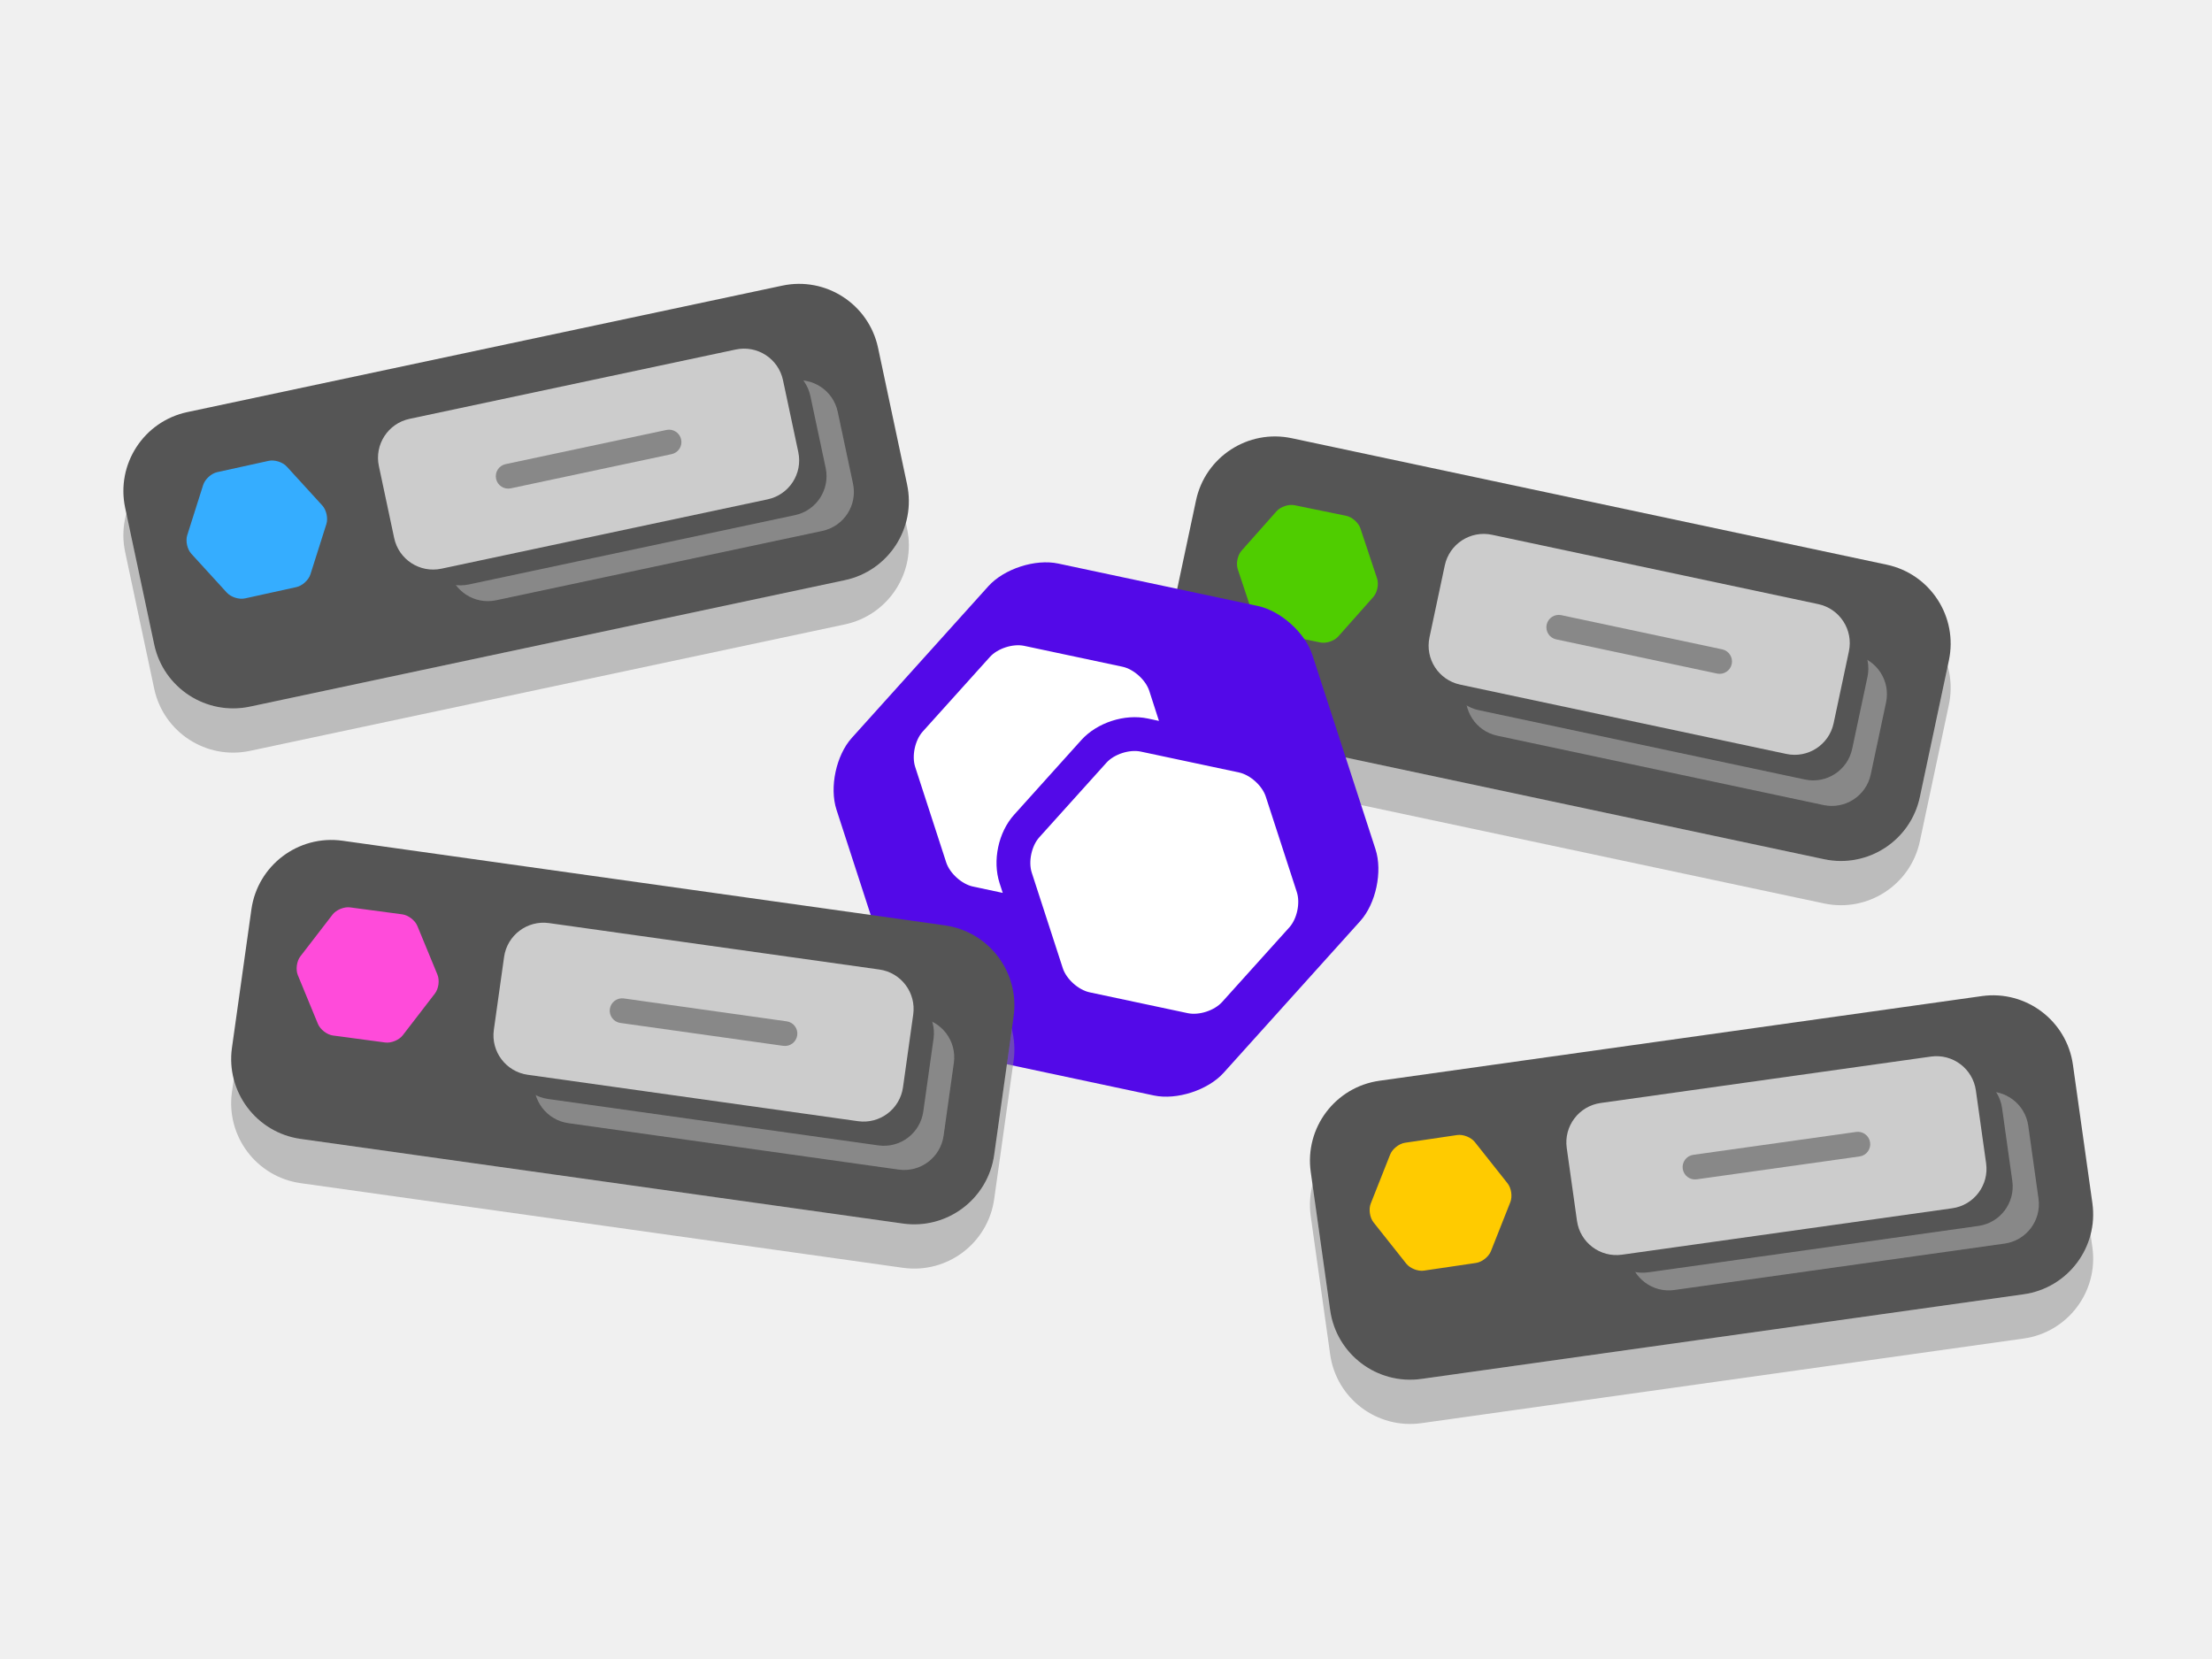
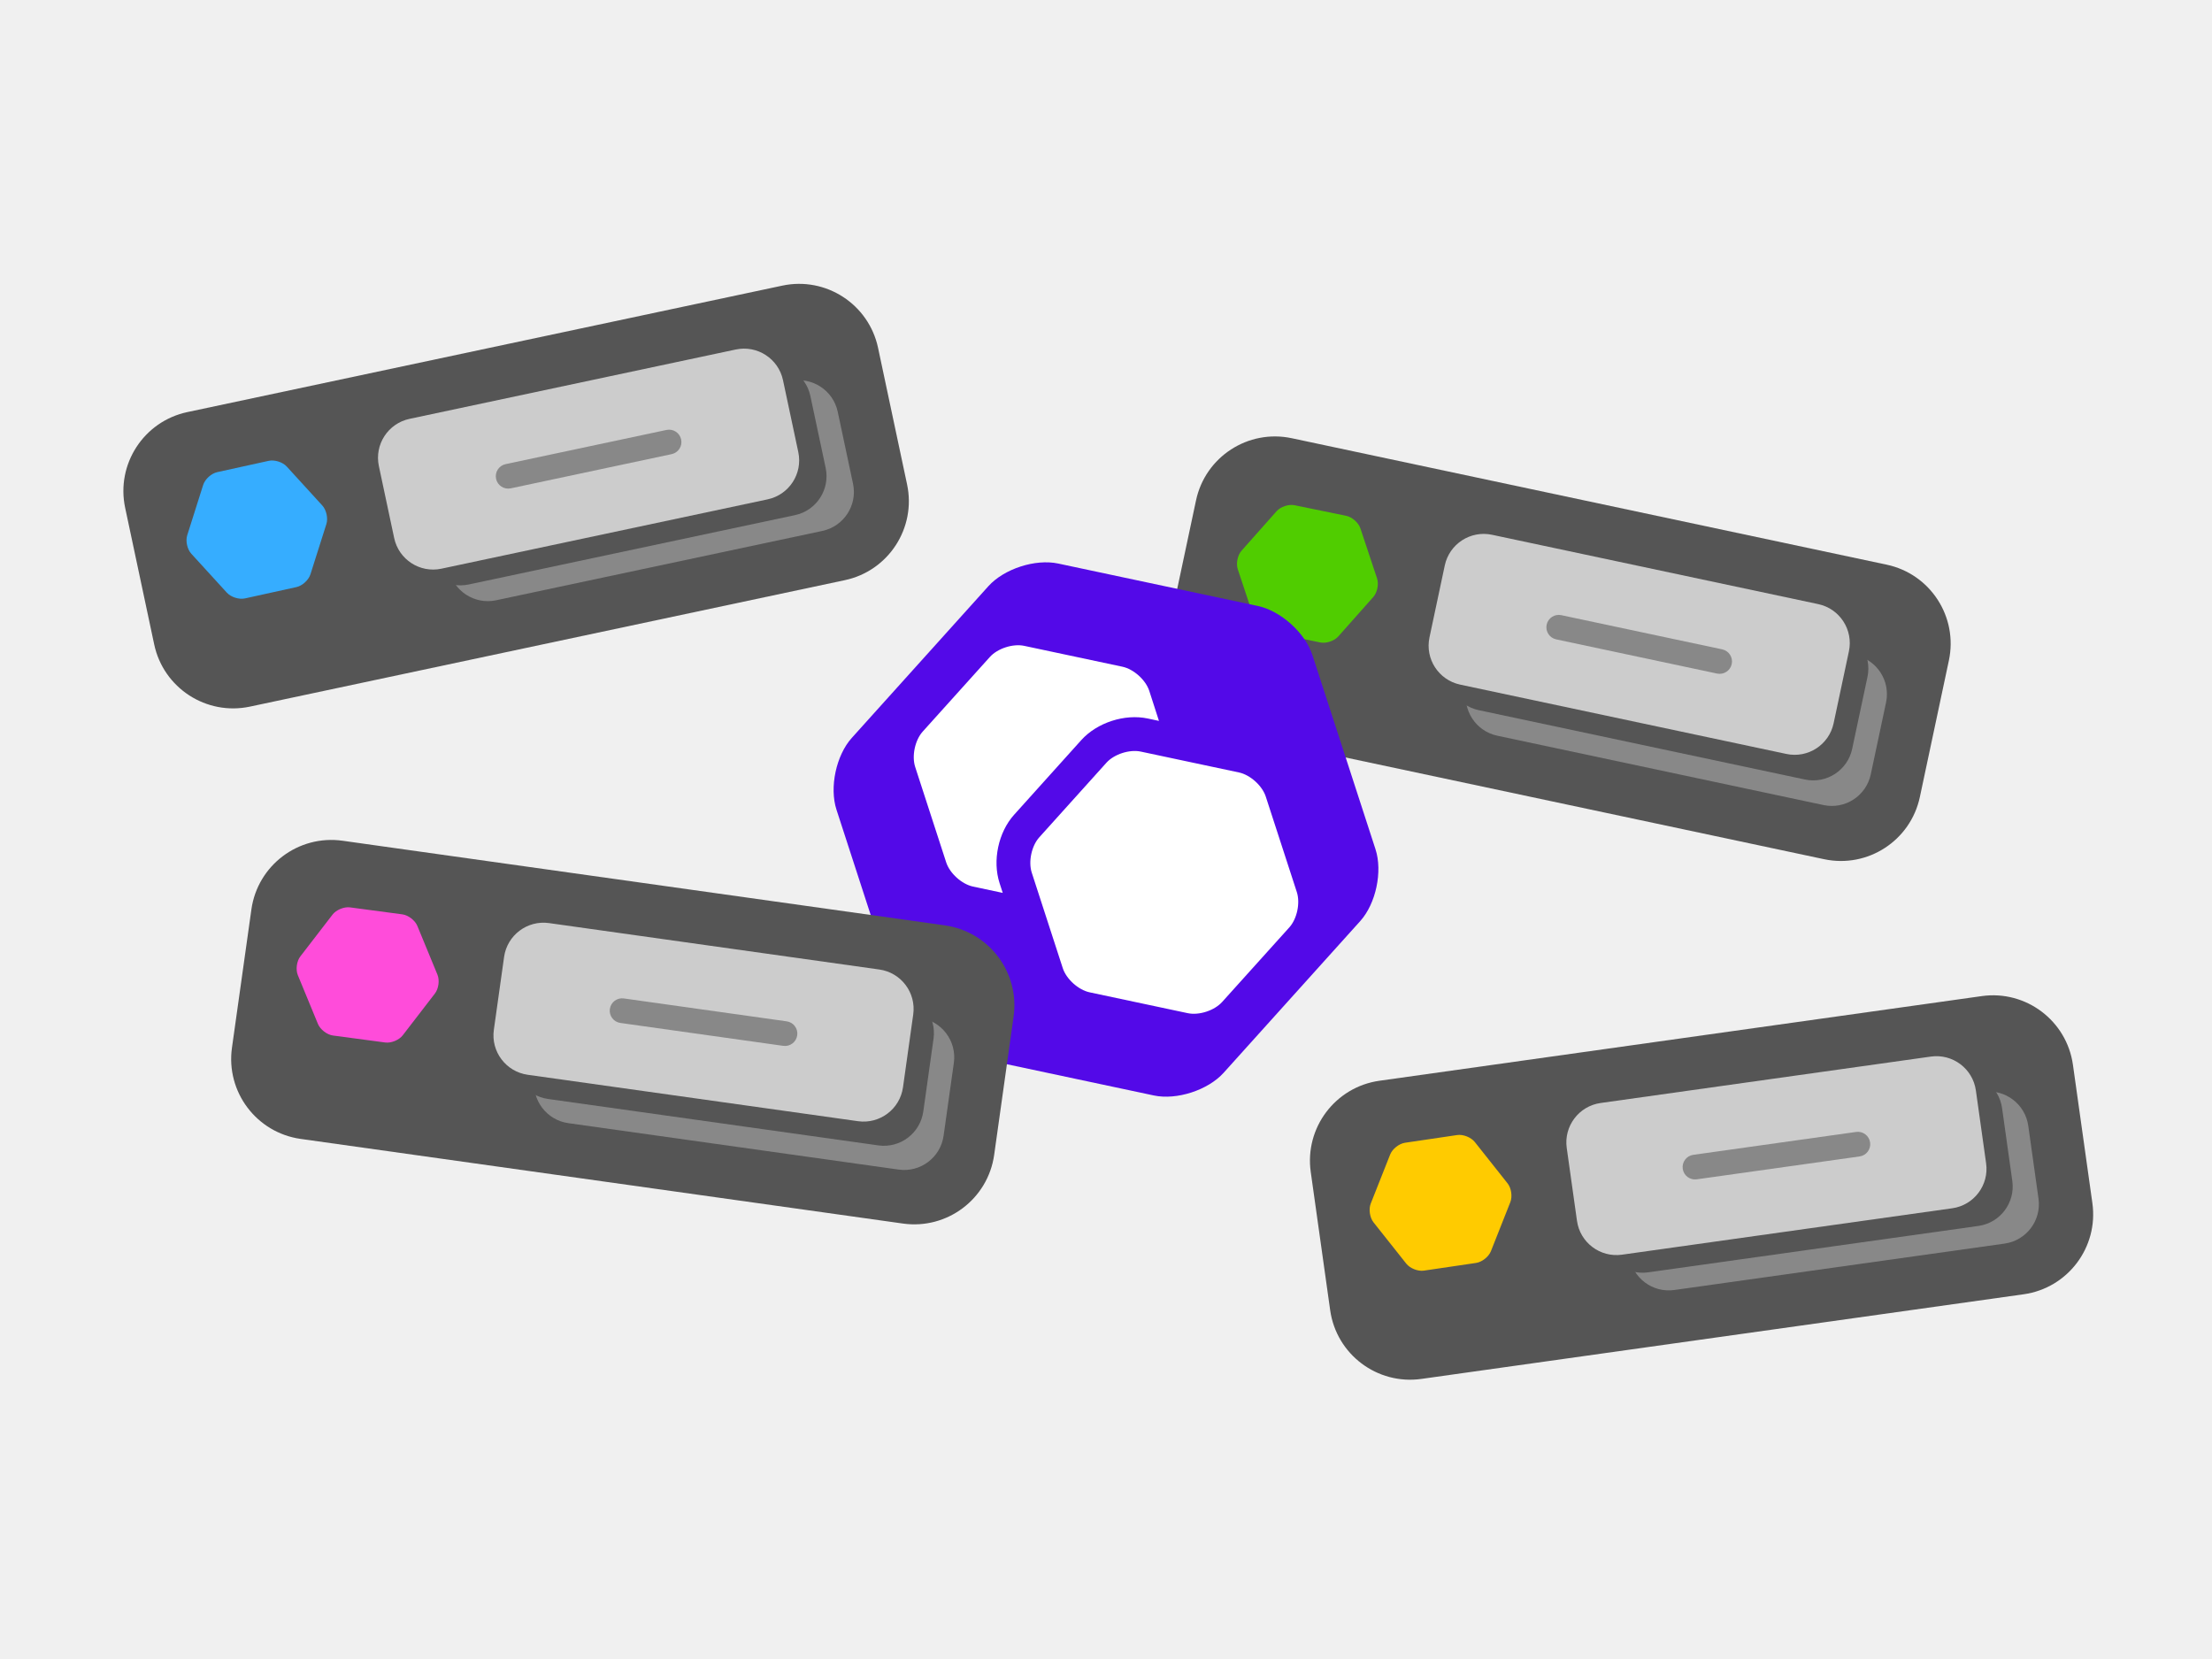
<svg xmlns="http://www.w3.org/2000/svg" height="150.0pt" stroke-miterlimit="10" style="fill-rule:nonzero;clip-rule:evenodd;stroke-linecap:round;stroke-linejoin:round;" version="1.1" viewBox="0 0 200 150" width="200.0pt" xml:space="preserve">
-   <defs>
-     <filter color-interpolation-filters="sRGB" filterUnits="userSpaceOnUse" height="45.099" id="Filter" width="73.733" x="103.996" y="38.104">
-       <feDropShadow dx="2.44929e-16" dy="4" flood-color="#888888" flood-opacity="0.5" in="SourceGraphic" result="Shadow" stdDeviation="0" />
-     </filter>
-     <filter color-interpolation-filters="sRGB" filterUnits="userSpaceOnUse" height="45.099" id="Filter_2" width="73.733" x="9.8" y="24.308">
-       <feDropShadow dx="2.44929e-16" dy="4" flood-color="#888888" flood-opacity="0.5" in="SourceGraphic" result="Shadow" stdDeviation="0" />
-     </filter>
-     <filter color-interpolation-filters="sRGB" filterUnits="userSpaceOnUse" height="40.645" id="Filter_3" width="72.705" x="19.957" y="75">
-       <feDropShadow dx="2.44929e-16" dy="4" flood-color="#888888" flood-opacity="0.5" in="SourceGraphic" result="Shadow" stdDeviation="0" />
-     </filter>
-     <filter color-interpolation-filters="sRGB" filterUnits="userSpaceOnUse" height="40.645" id="Filter_4" width="72.705" x="117.496" y="89.047">
-       <feDropShadow dx="2.44929e-16" dy="4" flood-color="#888888" flood-opacity="0.5" in="SourceGraphic" result="Shadow" stdDeviation="0" />
-     </filter>
-   </defs>
+   <defs />
  <g id="レイヤー-1">
-     <g filter="url(#Filter)">
+     <g opacity="1">
      <path d="M108.139 45.245C108.977 41.301 112.853 38.784 116.797 39.622L170.588 51.056C174.532 51.894 177.049 55.77 176.211 59.714L173.586 72.063C172.748 76.006 168.872 78.524 164.928 77.686L111.137 66.252C107.193 65.414 104.676 61.537 105.514 57.594L108.139 45.245Z" fill="#555555" fill-rule="nonzero" opacity="1" stroke="none" />
      <path d="M133.989 55.746C134.403 53.801 136.314 52.56 138.259 52.973L167.756 59.243C169.701 59.656 170.943 61.568 170.529 63.513L169.147 70.017C168.733 71.962 166.822 73.204 164.877 72.79L135.38 66.52C133.435 66.107 132.193 64.195 132.607 62.251L133.989 55.746Z" fill="#888888" fill-rule="nonzero" opacity="1" stroke="none" />
      <path d="M132.31 53.435C132.723 51.491 134.635 50.249 136.58 50.663L166.077 56.932C168.022 57.346 169.263 59.257 168.85 61.202L167.467 67.707C167.054 69.652 165.142 70.893 163.197 70.48L133.7 64.21C131.755 63.797 130.514 61.885 130.927 59.94L132.31 53.435Z" fill="#555555" fill-rule="nonzero" opacity="1" stroke="none" />
      <path d="M130.631 51.125C131.044 49.18 132.956 47.939 134.9 48.352L164.398 54.622C166.342 55.035 167.584 56.947 167.17 58.892L165.788 65.397C165.374 67.341 163.463 68.583 161.518 68.169L132.021 61.9C130.076 61.486 128.835 59.575 129.248 57.63L130.631 51.125Z" fill="#cccccc" fill-rule="nonzero" opacity="1" stroke="none" />
      <path d="M117.051 45.681L121.721 46.639C122.257 46.749 122.831 47.259 123.004 47.778L124.509 52.302C124.682 52.821 124.527 53.573 124.164 53.982L120.999 57.547C120.636 57.956 119.907 58.198 119.372 58.088L114.701 57.13C114.166 57.02 113.591 56.51 113.419 55.991L111.914 51.467C111.741 50.949 111.896 50.196 112.259 49.787L115.424 46.222C115.787 45.813 116.515 45.571 117.051 45.681Z" fill="#50cd00" fill-rule="nonzero" opacity="1" stroke="none" />
      <path d="M141.169 55.621C140.564 55.492 139.97 55.878 139.842 56.482C139.713 57.087 140.099 57.681 140.704 57.809L155.25 60.901C155.854 61.029 156.448 60.644 156.576 60.039C156.705 59.435 156.319 58.841 155.715 58.712L141.169 55.621Z" fill="#888888" fill-rule="nonzero" opacity="1" stroke="none" />
    </g>
    <g opacity="1">
      <path d="M95.677 50.953L113.73 54.79C115.801 55.23 118.01 57.219 118.664 59.233L124.367 76.786C125.022 78.799 124.404 81.707 122.987 83.28L110.637 96.996C109.221 98.569 106.394 99.487 104.323 99.047L86.27 95.21C84.199 94.77 81.99 92.781 81.336 90.767L75.633 73.214C74.978 71.201 75.597 68.293 77.013 66.72L89.363 53.004C90.779 51.431 93.606 50.513 95.677 50.953Z" fill="#5309e8" fill-rule="nonzero" opacity="1" stroke="none" />
      <path d="M92.604 58.395C91.586 58.178 90.195 58.628 89.499 59.402L83.426 66.148C82.73 66.922 82.425 68.353 82.747 69.343L85.551 77.972C85.873 78.962 86.96 79.944 87.978 80.16L90.663 80.731L90.378 79.849C89.719 77.82 90.265 75.249 91.693 73.664L97.765 66.917C99.193 65.332 101.692 64.522 103.779 64.965C103.779 64.965 104.584 65.136 104.788 65.18L103.912 62.465C103.59 61.475 102.503 60.499 101.485 60.282L92.604 58.395ZM103.143 67.956C102.125 67.739 100.734 68.189 100.038 68.963L93.965 75.709C93.269 76.483 92.966 77.909 93.287 78.9L96.091 87.533C96.412 88.523 97.499 89.504 98.517 89.721L107.393 91.607C108.411 91.824 109.803 91.369 110.499 90.596L116.576 83.85C117.273 83.076 117.576 81.65 117.254 80.66L114.446 72.025C114.125 71.035 113.037 70.058 112.019 69.842L103.143 67.956Z" fill="#ffffff" fill-rule="nonzero" opacity="1" stroke="none" />
    </g>
-     <g filter="url(#Filter_2)">
+     <g opacity="1">
      <path d="M11.317 45.917C10.479 41.974 12.996 38.097 16.94 37.259L70.731 25.826C74.675 24.987 78.551 27.505 79.39 31.448L82.014 43.797C82.853 47.74 80.335 51.617 76.392 52.455L22.6 63.889C18.657 64.727 14.78 62.21 13.942 58.266L11.317 45.917Z" fill="#555555" fill-rule="nonzero" opacity="1" stroke="none" />
      <path d="M39.204 44.996C38.791 43.051 40.032 41.14 41.977 40.726L71.474 34.456C73.419 34.043 75.331 35.285 75.744 37.229L77.127 43.734C77.54 45.679 76.299 47.59 74.354 48.004L44.857 54.274C42.912 54.687 41 53.446 40.587 51.501L39.204 44.996Z" fill="#888888" fill-rule="nonzero" opacity="1" stroke="none" />
      <path d="M36.73 43.569C36.317 41.624 37.558 39.712 39.503 39.299L69 33.029C70.945 32.615 72.857 33.857 73.27 35.802L74.653 42.306C75.066 44.251 73.825 46.163 71.88 46.576L42.383 52.846C40.438 53.26 38.526 52.018 38.113 50.073L36.73 43.569Z" fill="#555555" fill-rule="nonzero" opacity="1" stroke="none" />
      <path d="M34.256 42.141C33.843 40.196 35.084 38.285 37.029 37.871L66.526 31.601C68.471 31.188 70.383 32.429 70.796 34.374L72.179 40.879C72.592 42.824 71.351 44.735 69.406 45.149L39.909 51.419C37.964 51.832 36.052 50.59 35.639 48.646L34.256 42.141Z" fill="#cccccc" fill-rule="nonzero" opacity="1" stroke="none" />
      <path d="M19.637 42.691L24.293 41.667C24.827 41.549 25.559 41.781 25.928 42.185L29.142 45.706C29.511 46.11 29.676 46.859 29.511 47.381L28.069 51.925C27.904 52.447 27.337 52.964 26.803 53.082L22.147 54.106C21.613 54.223 20.881 53.991 20.512 53.587L17.297 50.066C16.928 49.663 16.763 48.913 16.929 48.392L18.37 43.847C18.535 43.326 19.102 42.808 19.637 42.691Z" fill="#36adff" fill-rule="nonzero" opacity="1" stroke="none" />
      <path d="M45.714 41.965C45.11 42.094 44.724 42.688 44.853 43.292C44.981 43.897 45.575 44.282 46.179 44.154L60.725 41.062C61.33 40.934 61.716 40.34 61.587 39.735C61.459 39.131 60.865 38.745 60.26 38.874L45.714 41.965Z" fill="#888888" fill-rule="nonzero" opacity="1" stroke="none" />
    </g>
-     <g filter="url(#Filter_3)">
+     <g opacity="1">
      <path d="M22.73 82.229C23.291 78.237 26.983 75.455 30.975 76.016L85.433 83.669C89.425 84.231 92.207 87.922 91.646 91.915L89.889 104.416C89.328 108.409 85.636 111.19 81.644 110.629L27.186 102.976C23.194 102.415 20.412 98.723 20.973 94.731L22.73 82.229Z" fill="#555555" fill-rule="nonzero" opacity="1" stroke="none" />
      <path d="M49.25 90.901C49.527 88.932 51.347 87.56 53.316 87.837L83.179 92.034C85.148 92.311 86.52 94.131 86.243 96.1L85.317 102.685C85.041 104.654 83.22 106.026 81.251 105.749L51.389 101.552C49.42 101.276 48.048 99.455 48.325 97.487L49.25 90.901Z" fill="#888888" fill-rule="nonzero" opacity="1" stroke="none" />
      <path d="M47.414 88.713C47.691 86.745 49.511 85.373 51.48 85.65L81.343 89.846C83.311 90.123 84.683 91.944 84.407 93.912L83.481 100.498C83.204 102.467 81.384 103.838 79.415 103.562L49.552 99.365C47.583 99.088 46.212 97.268 46.488 95.299L47.414 88.713Z" fill="#555555" fill-rule="nonzero" opacity="1" stroke="none" />
      <path d="M45.577 86.526C45.854 84.557 47.675 83.185 49.643 83.462L79.506 87.659C81.475 87.936 82.847 89.756 82.57 91.725L81.645 98.31C81.368 100.279 79.547 101.651 77.579 101.374L47.716 97.177C45.747 96.9 44.375 95.08 44.652 93.111L45.577 86.526Z" fill="#cccccc" fill-rule="nonzero" opacity="1" stroke="none" />
      <path d="M31.651 82.042L36.377 82.672C36.919 82.745 37.527 83.213 37.736 83.719L39.553 88.127C39.761 88.632 39.66 89.393 39.326 89.827L36.417 93.604C36.084 94.037 35.374 94.33 34.832 94.258L30.106 93.627C29.564 93.555 28.956 93.086 28.747 92.581L26.93 88.173C26.722 87.667 26.823 86.906 27.157 86.473L30.066 82.696C30.399 82.262 31.109 81.97 31.651 82.042Z" fill="#ff4cda" fill-rule="nonzero" opacity="1" stroke="none" />
      <path d="M56.404 90.275C55.792 90.189 55.226 90.616 55.14 91.228C55.054 91.839 55.48 92.405 56.092 92.491L70.819 94.561C71.43 94.647 71.996 94.22 72.082 93.609C72.168 92.997 71.742 92.431 71.13 92.345L56.404 90.275Z" fill="#888888" fill-rule="nonzero" opacity="1" stroke="none" />
    </g>
-     <g filter="url(#Filter_4)">
+     <g opacity="1">
      <path d="M118.512 105.962C117.951 101.969 120.732 98.278 124.725 97.717L179.183 90.063C183.175 89.502 186.866 92.284 187.427 96.276L189.184 108.778C189.746 112.77 186.964 116.462 182.972 117.023L128.514 124.676C124.521 125.237 120.83 122.456 120.269 118.463L118.512 105.962Z" fill="#555555" fill-rule="nonzero" opacity="1" stroke="none" />
      <path d="M146.395 106.988C146.118 105.019 147.49 103.199 149.459 102.922L179.322 98.725C181.29 98.448 183.111 99.82 183.388 101.789L184.313 108.374C184.59 110.343 183.218 112.163 181.249 112.44L151.386 116.637C149.417 116.914 147.597 115.542 147.32 113.573L146.395 106.988Z" fill="#888888" fill-rule="nonzero" opacity="1" stroke="none" />
      <path d="M144.026 105.391C143.75 103.422 145.122 101.602 147.09 101.325L176.953 97.128C178.922 96.852 180.743 98.223 181.019 100.192L181.945 106.778C182.221 108.746 180.85 110.567 178.881 110.844L149.018 115.04C147.049 115.317 145.229 113.945 144.952 111.976L144.026 105.391Z" fill="#555555" fill-rule="nonzero" opacity="1" stroke="none" />
      <path d="M141.658 103.794C141.381 101.826 142.753 100.005 144.722 99.728L174.585 95.531C176.554 95.255 178.374 96.627 178.651 98.595L179.576 105.181C179.853 107.15 178.481 108.97 176.512 109.247L146.65 113.444C144.681 113.72 142.86 112.349 142.584 110.38L141.658 103.794Z" fill="#cccccc" fill-rule="nonzero" opacity="1" stroke="none" />
      <path d="M127.036 103.323L131.752 102.626C132.293 102.546 133.007 102.829 133.347 103.258L136.308 106.994C136.648 107.422 136.76 108.182 136.559 108.69L134.804 113.123C134.603 113.632 134.001 114.109 133.46 114.189L128.743 114.885C128.202 114.965 127.489 114.682 127.149 114.254L124.187 110.518C123.848 110.089 123.735 109.33 123.937 108.821L125.692 104.388C125.893 103.88 126.495 103.403 127.036 103.323Z" fill="#ffcb00" fill-rule="nonzero" opacity="1" stroke="none" />
      <path d="M153.098 104.415C152.487 104.501 152.06 105.066 152.146 105.678C152.232 106.29 152.798 106.716 153.41 106.63L168.136 104.561C168.748 104.475 169.174 103.909 169.088 103.297C169.002 102.685 168.437 102.259 167.825 102.345L153.098 104.415Z" fill="#888888" fill-rule="nonzero" opacity="1" stroke="none" />
    </g>
  </g>
</svg>
